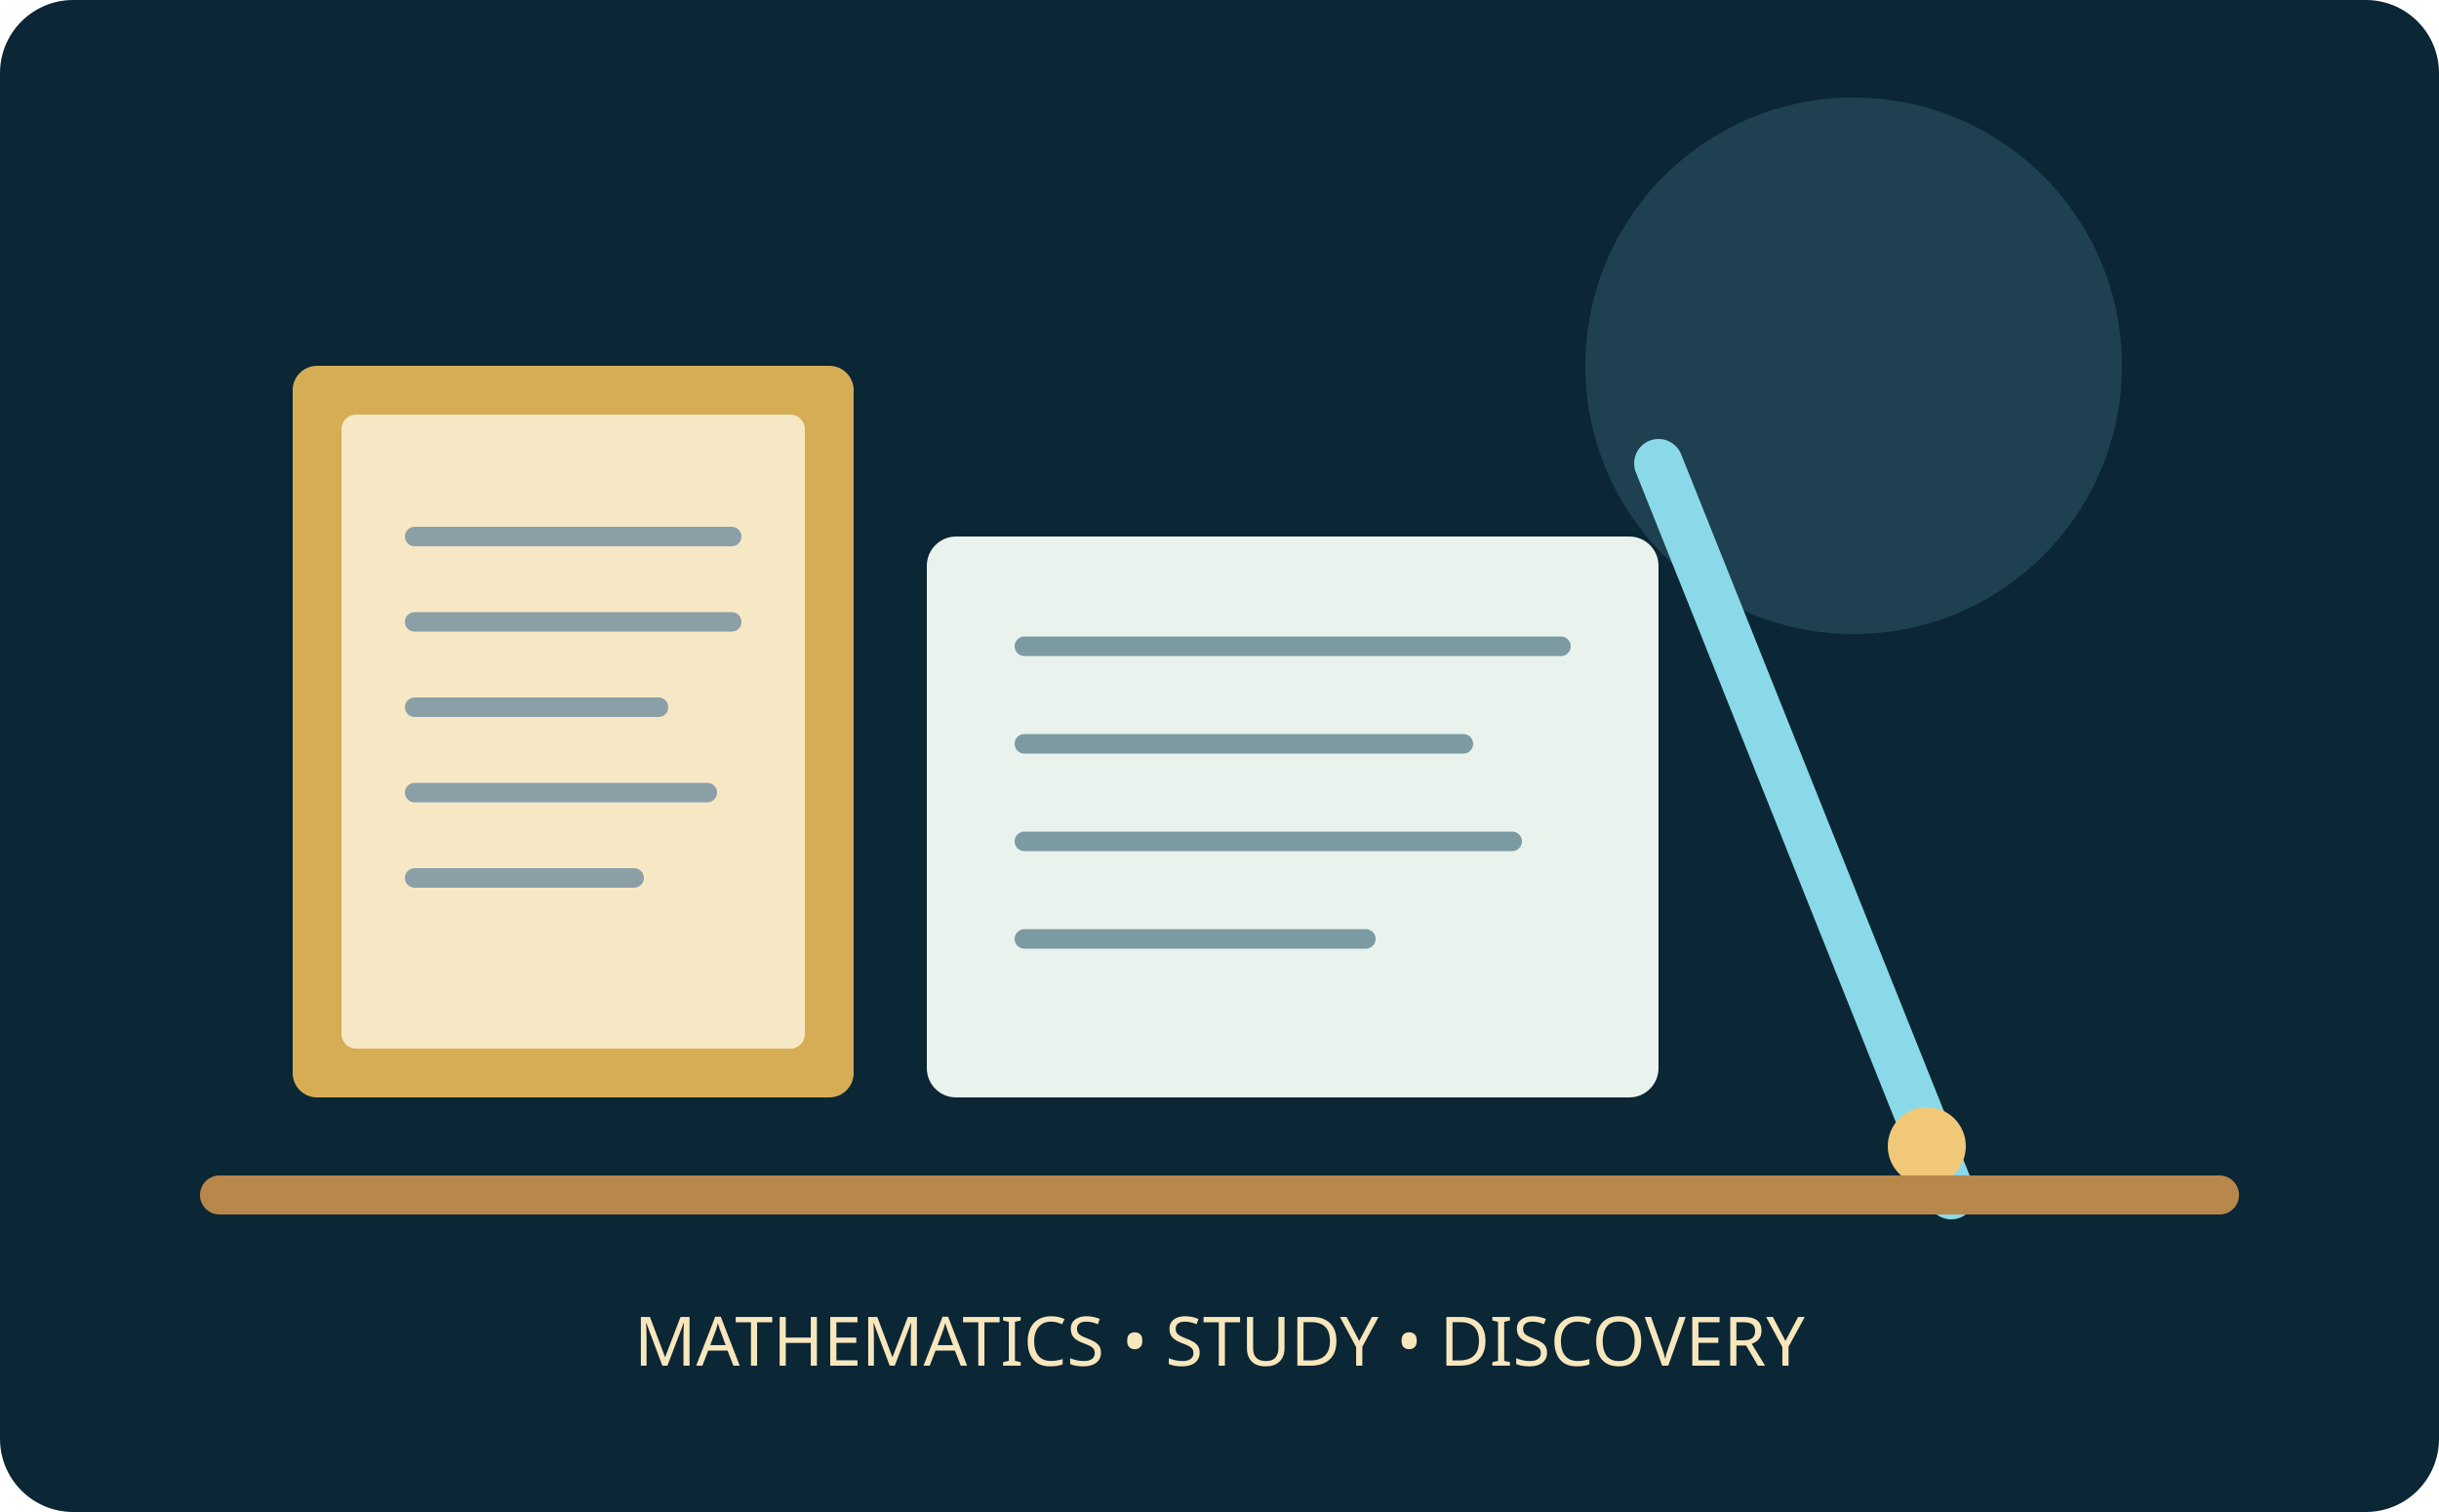
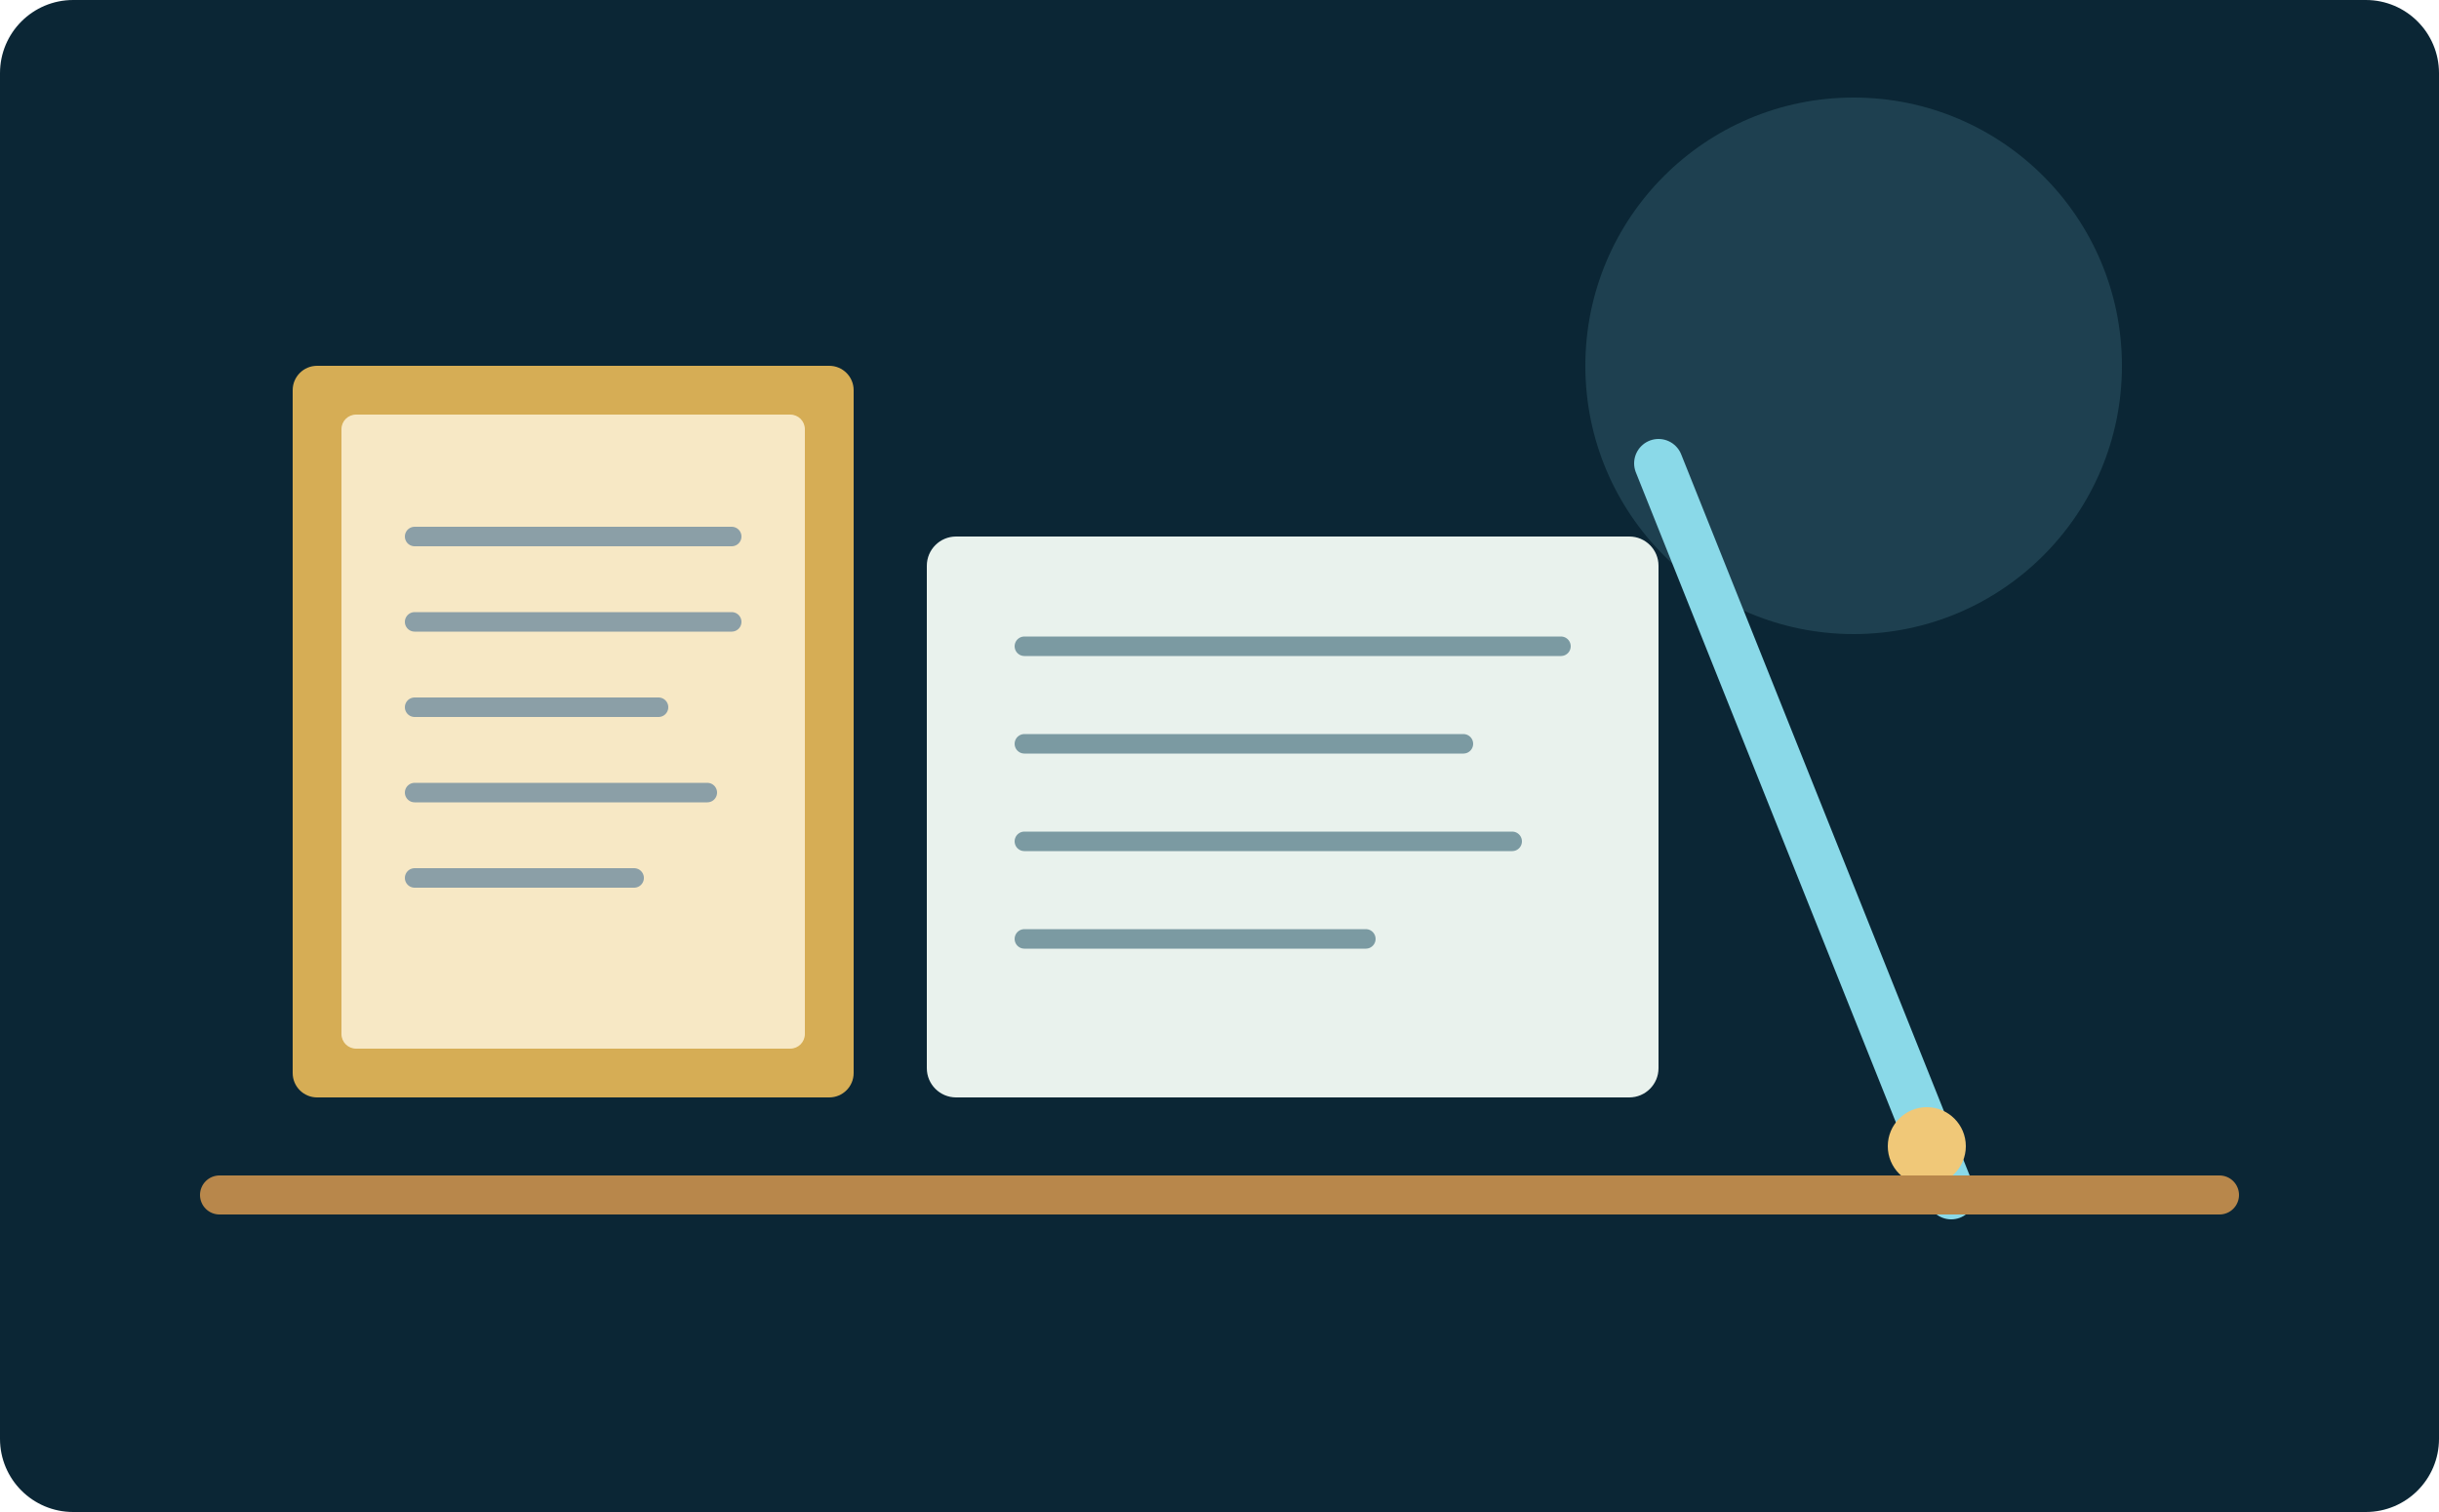
<svg xmlns="http://www.w3.org/2000/svg" viewBox="0 0 1000 620" role="img" aria-labelledby="t d">
  <rect width="1000" height="620" rx="30" fill="#0b2635" />
  <circle cx="760" cy="150" r="110" fill="#8ad9e8" opacity=".15" />
  <rect x="120" y="150" width="230" height="300" rx="10" fill="#d6ad55" />
  <rect x="140" y="170" width="190" height="260" rx="6" fill="#f7e8c5" />
  <path d="M170 220h130M170 255h130M170 290h100M170 325h120M170 360h90" stroke="#8b9fa7" stroke-width="8" stroke-linecap="round" />
  <rect x="380" y="220" width="300" height="230" rx="12" fill="#e9f2ed" />
  <path d="M420 265h220M420 305h180M420 345h200M420 385h140" stroke="#7b9aa2" stroke-width="8" stroke-linecap="round" />
  <path d="M680 190l120 300" stroke="#8ad9e8" stroke-width="20" stroke-linecap="round" />
  <circle cx="790" cy="470" r="16" fill="#f0c878" />
  <path d="M90 490h820" stroke="#b8874b" stroke-width="16" stroke-linecap="round" />
-   <text x="500" y="560" text-anchor="middle" fill="#f8e7bc" font-family="sans-serif" font-size="28">MATHEMATICS • STUDY • DISCOVERY</text>
</svg>
